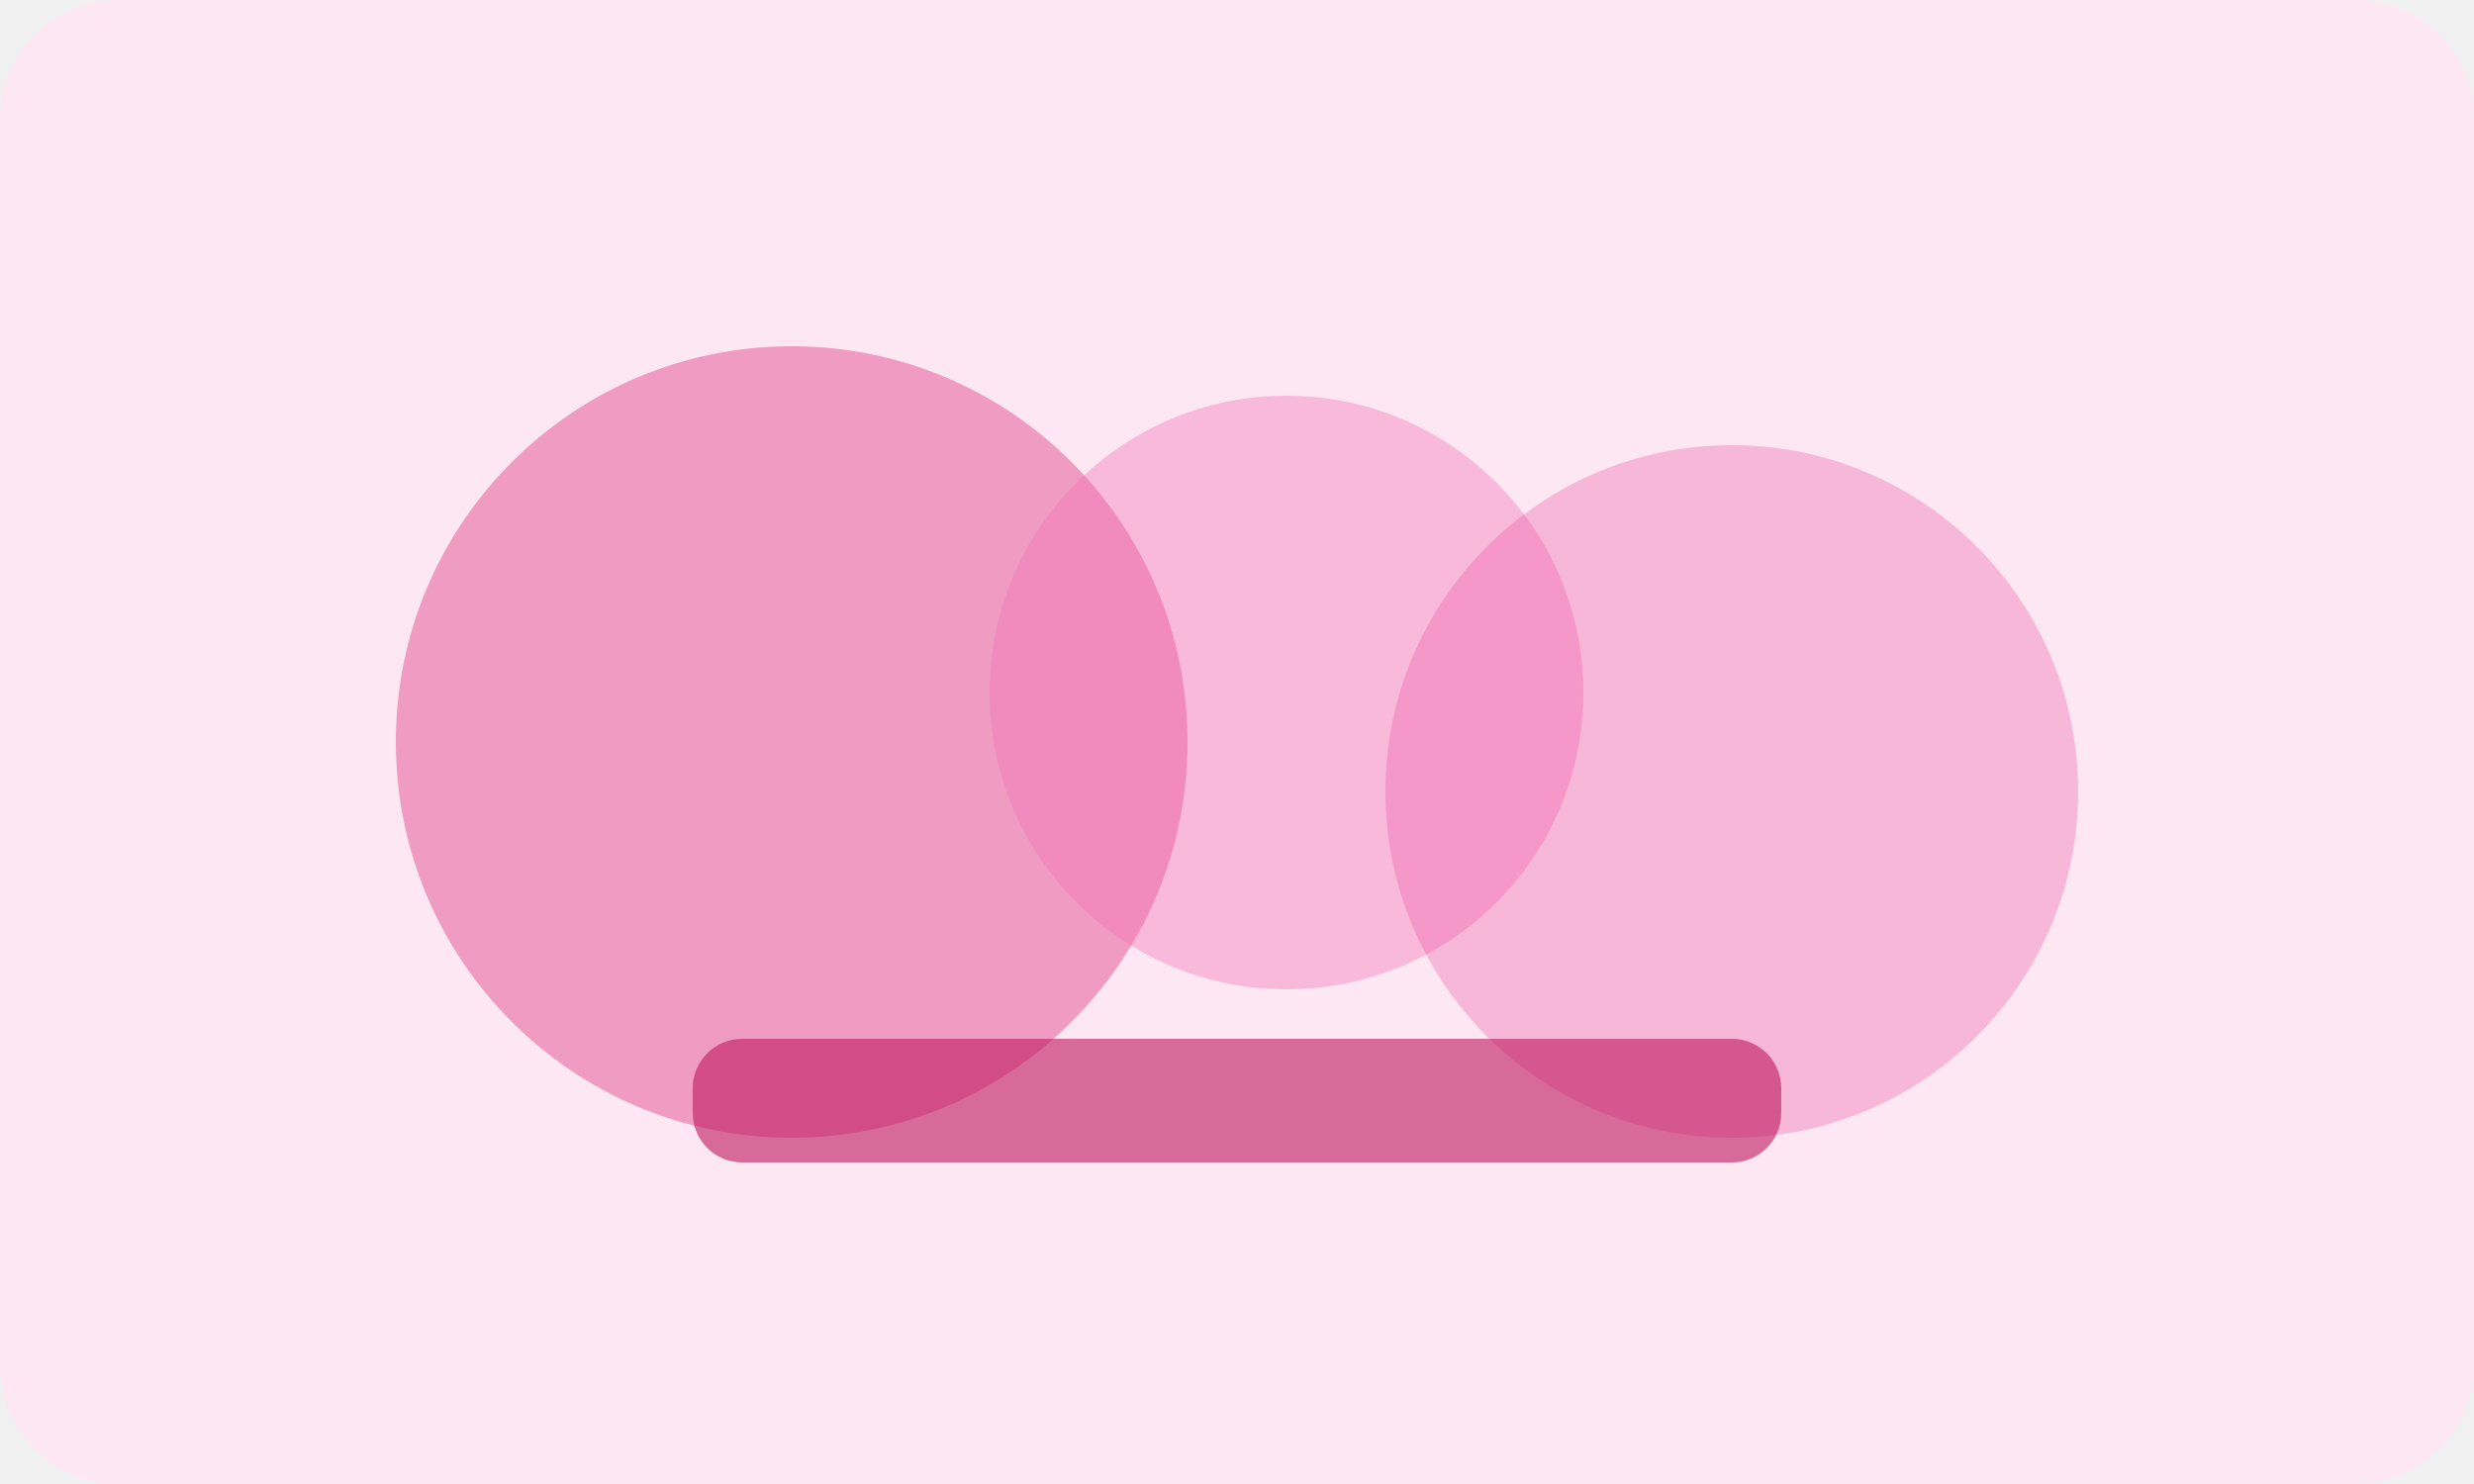
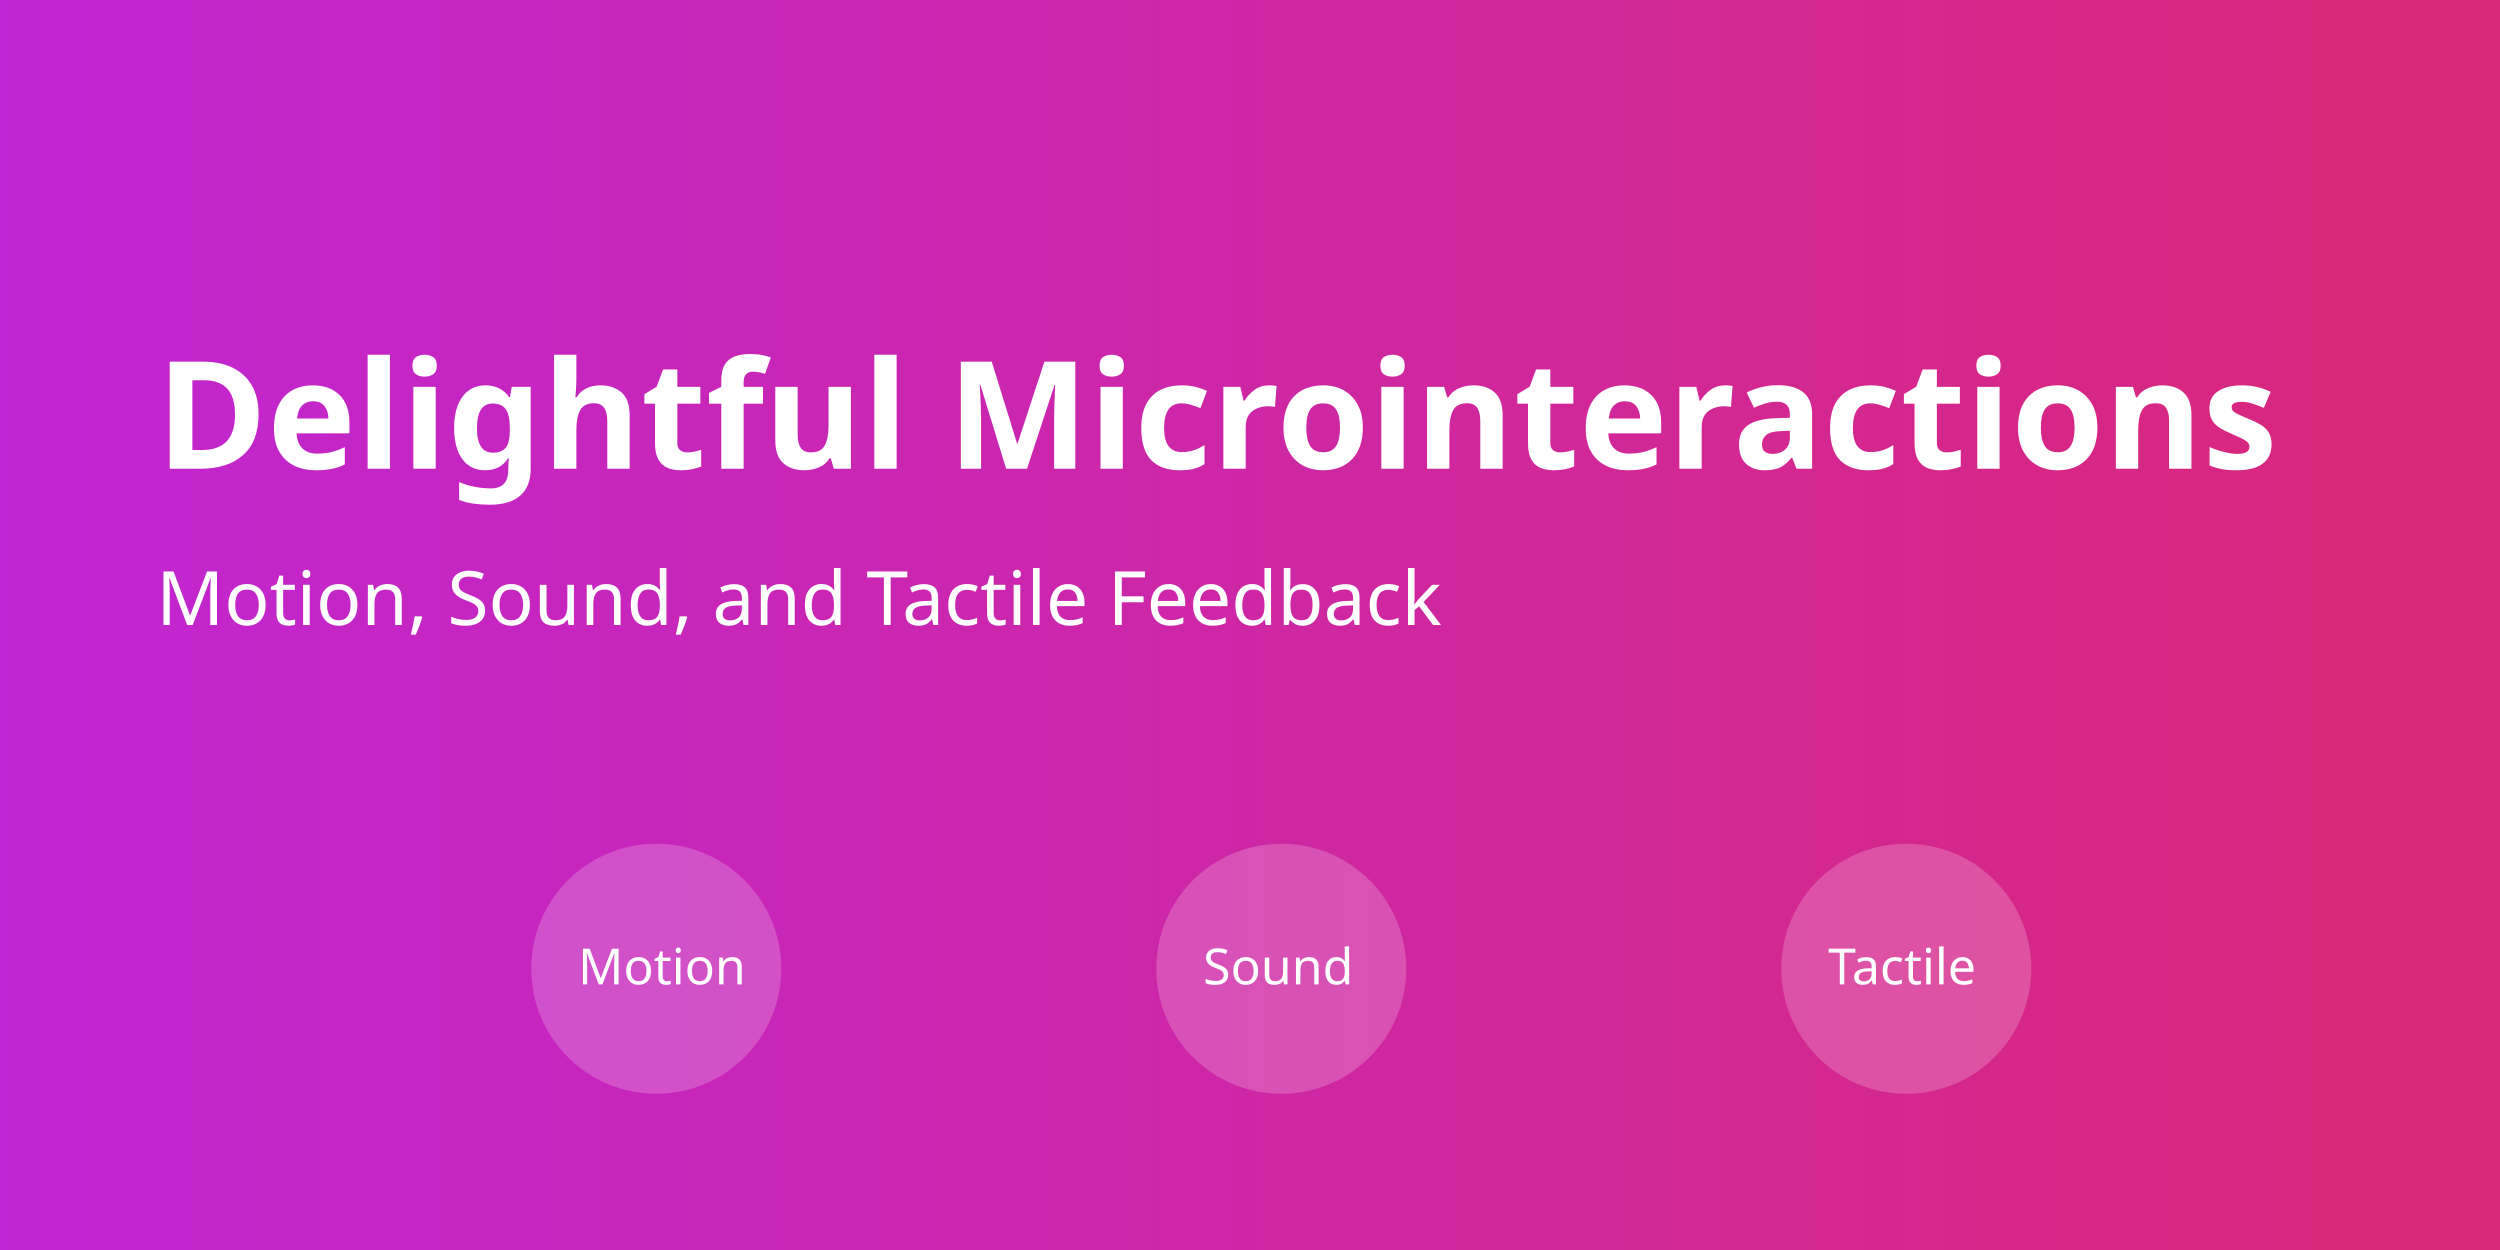
- <svg xmlns="http://www.w3.org/2000/svg" width="1000" height="600" viewBox="0 0 1000 600">
-   <rect width="1000" height="600" rx="48" fill="#fce7f3" />
-   <circle cx="320" cy="300" r="160" fill="#db2777" opacity="0.4" />
-   <circle cx="520" cy="280" r="120" fill="#f472b6" opacity="0.4" />
-   <circle cx="700" cy="320" r="140" fill="#ec4899" opacity="0.3" />
-   <rect x="280" y="420" width="440" height="50" rx="20" fill="#be185d" opacity="0.6" />
+ <svg xmlns="http://www.w3.org/2000/svg" width="100%" height="100%" viewBox="0 0 800 400">
+   <linearGradient id="grad8" x1="0%" y1="0%" x2="100%" y2="0%">
+     <stop offset="0%" style="stop-color:#c026d3;stop-opacity:1" />
+     <stop offset="100%" style="stop-color:#db2777;stop-opacity:1" />
+   </linearGradient>
+   <rect width="800" height="400" fill="url(#grad8)" />
+   <g transform="translate(50, 100)" fill="#fff">
+     <text x="0" y="50" font-family="sans-serif" font-size="48" font-weight="bold">Delightful Microinteractions</text>
+     <text x="0" y="100" font-family="sans-serif" font-size="24">Motion, Sound, and Tactile Feedback</text>
+     <g transform="translate(100, 150)">
+       <circle cx="60" cy="60" r="40" fill="#ffffff33" />
+       <text x="35" y="65" font-family="sans-serif" font-size="16">Motion</text>
+     </g>
+     <g transform="translate(300, 150)">
+       <circle cx="60" cy="60" r="40" fill="#ffffff33" />
+       <text x="35" y="65" font-family="sans-serif" font-size="16">Sound</text>
+     </g>
+     <g transform="translate(500, 150)">
+       <circle cx="60" cy="60" r="40" fill="#ffffff33" />
+       <text x="35" y="65" font-family="sans-serif" font-size="16">Tactile</text>
+     </g>
+   </g>
</svg>
